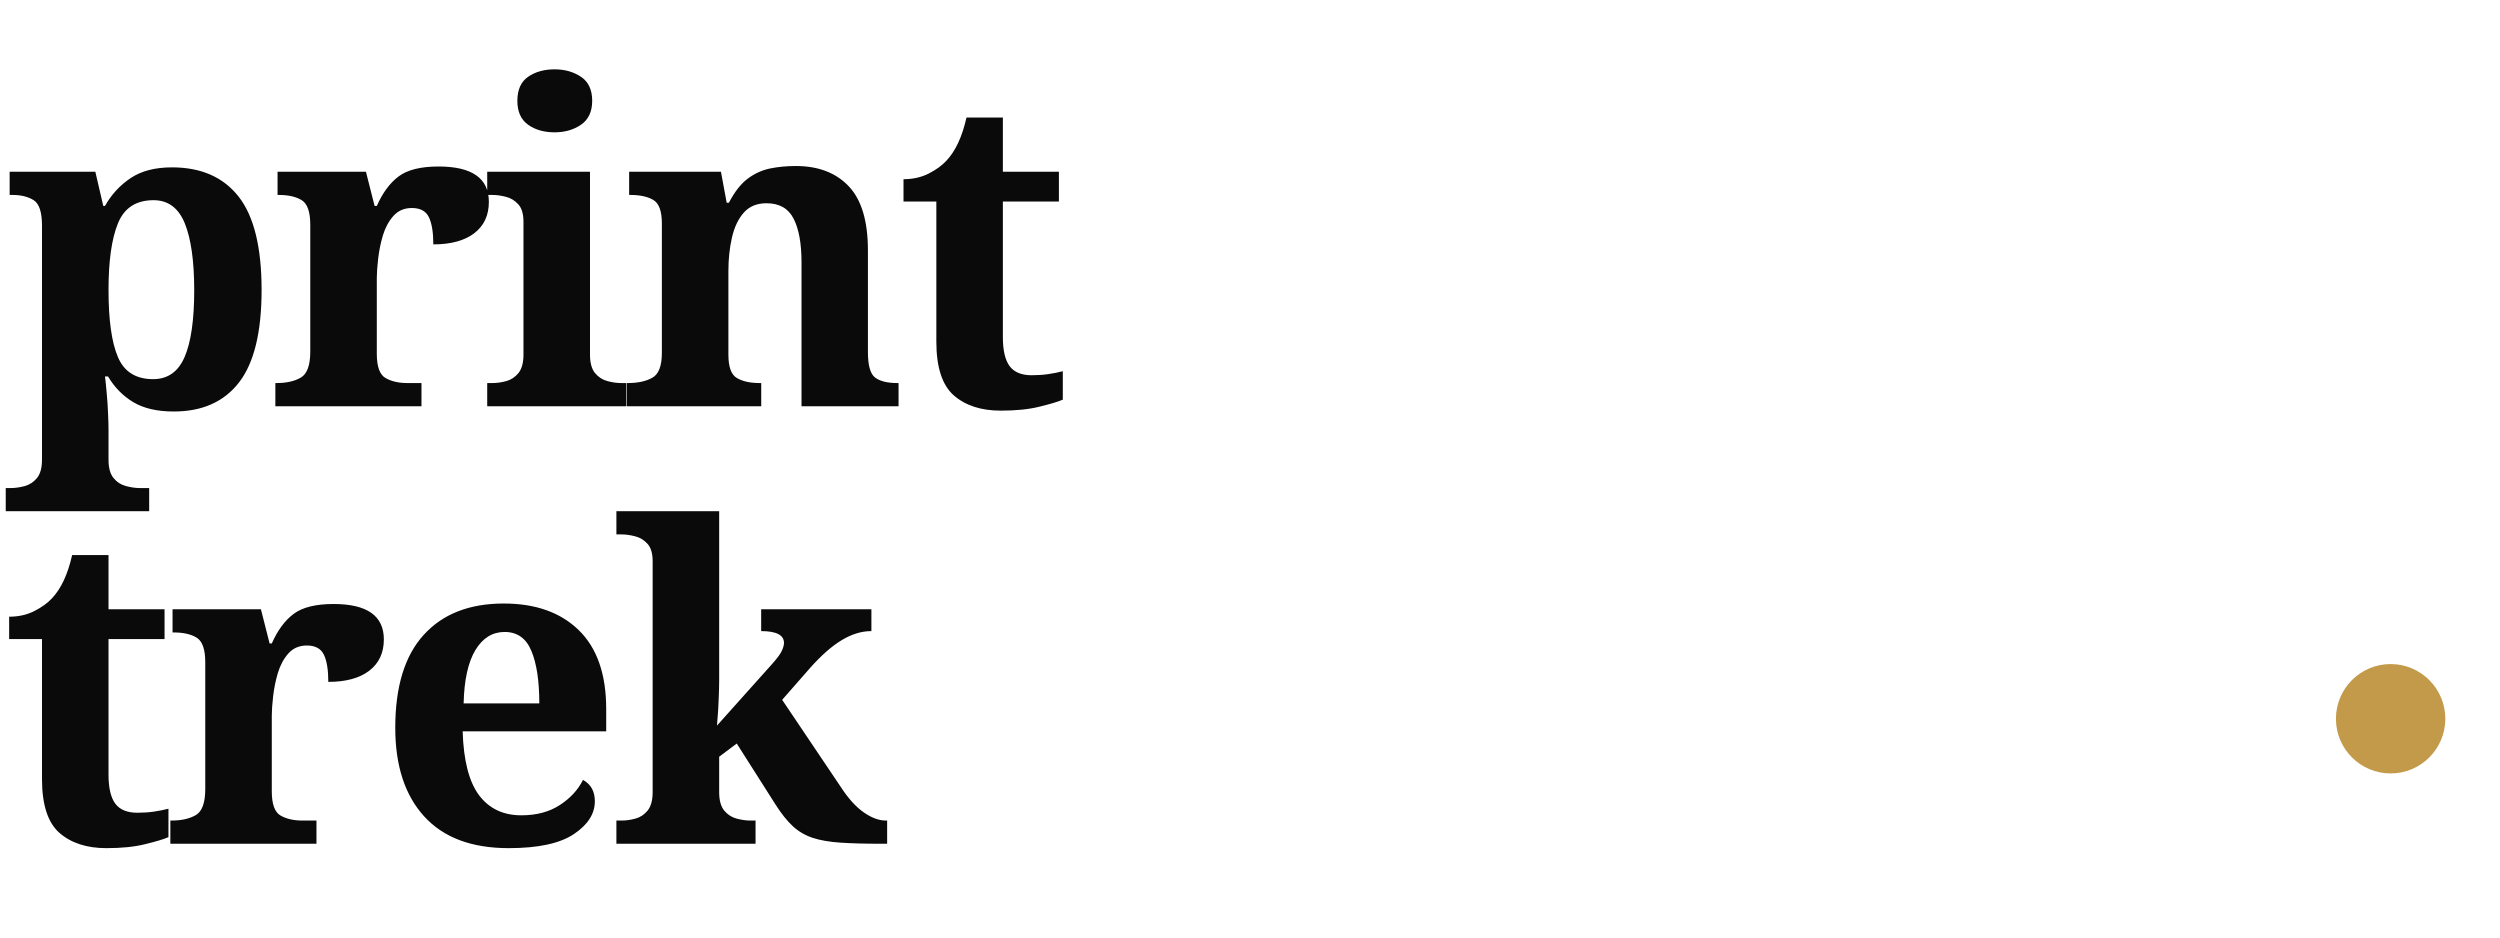
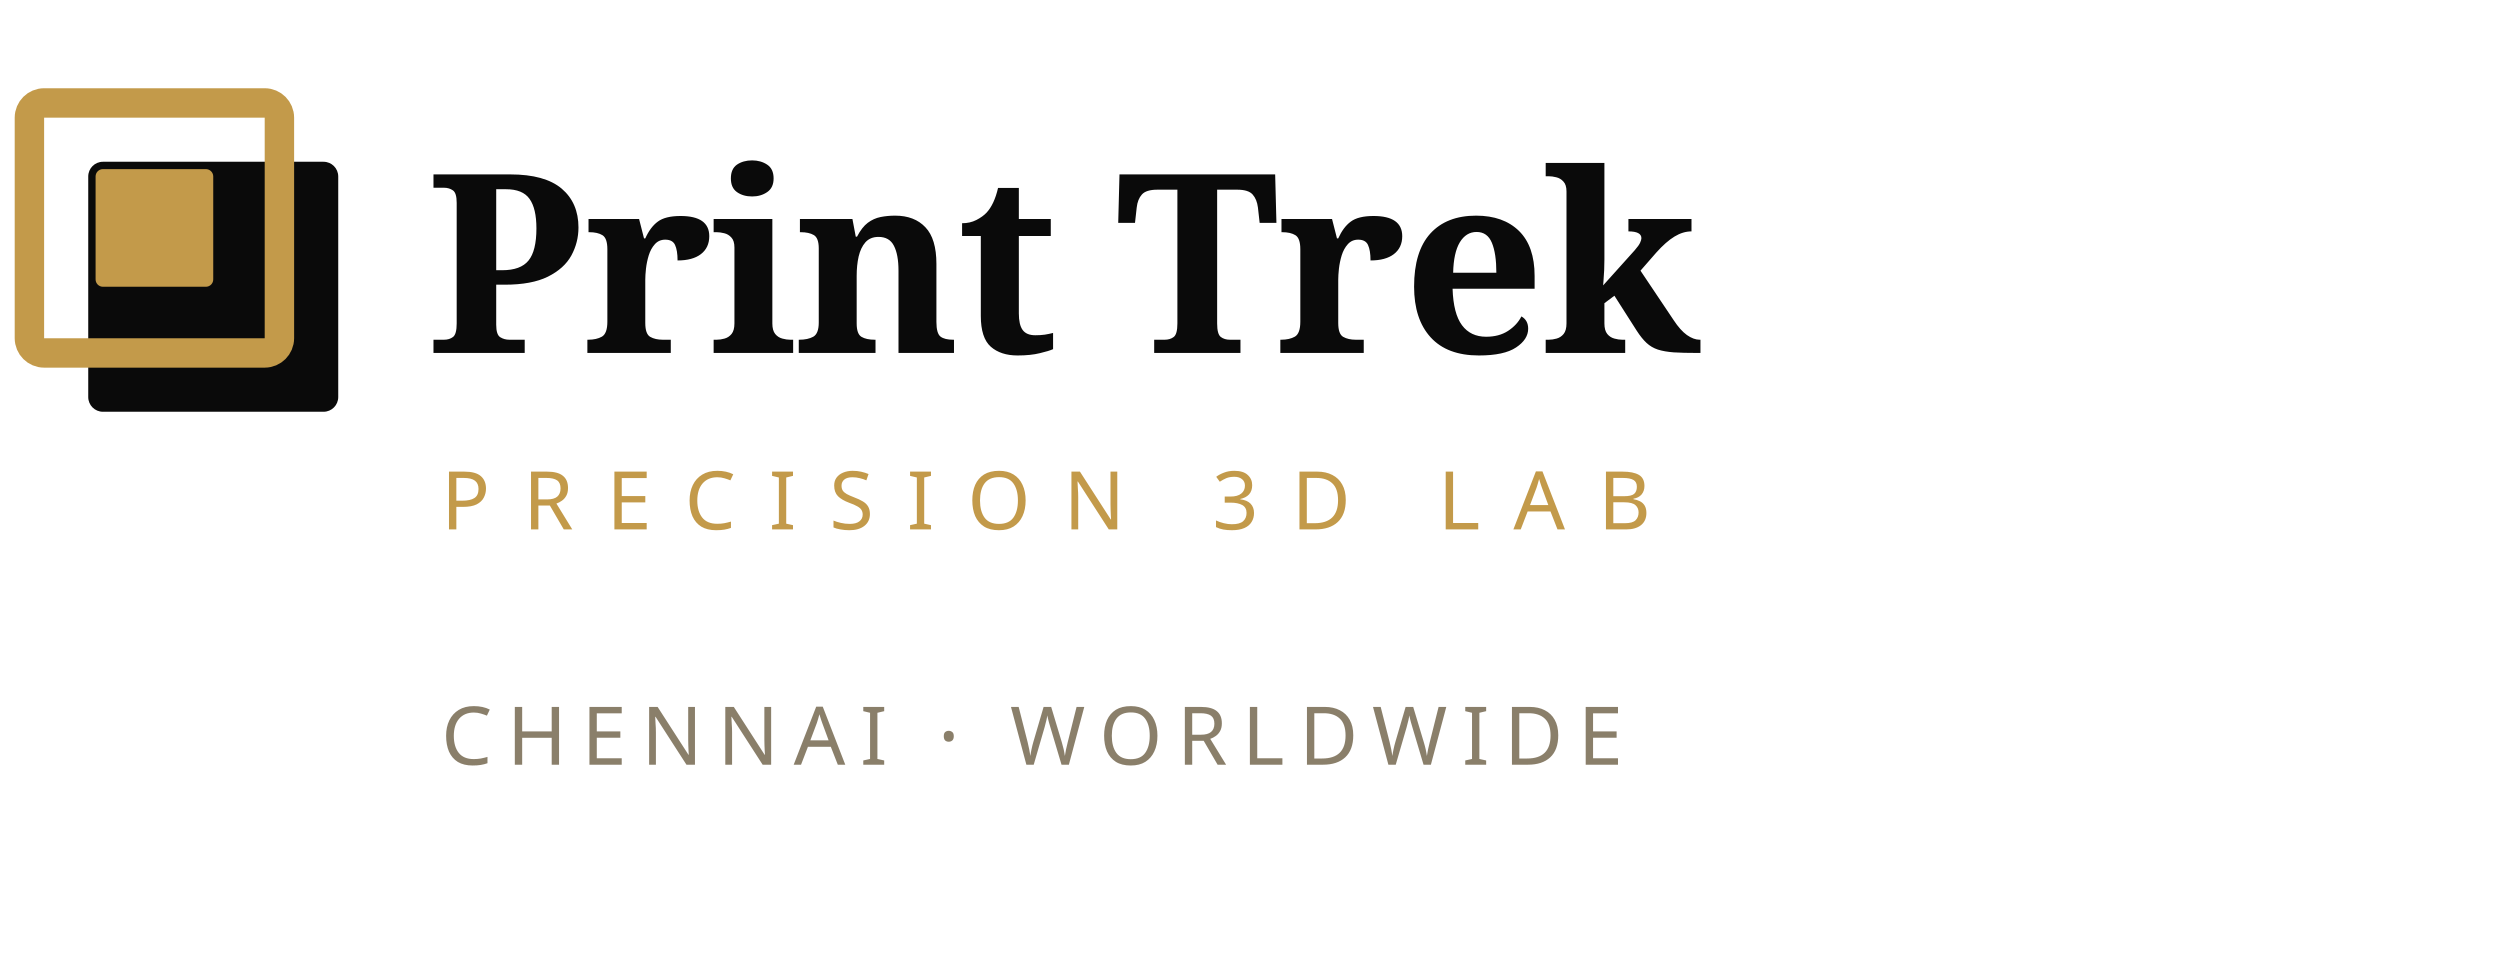
- <svg xmlns="http://www.w3.org/2000/svg" viewBox="0 0 320 120" role="img" aria-label="Print Trek footer logo">
-   <text x="0" y="52" font-family="Georgia, 'Playfair Display', serif" font-weight="900" font-size="56" letter-spacing="-2" fill="#0a0a0a">print</text>
-   <text x="0" y="108" font-family="Georgia, 'Playfair Display', serif" font-weight="900" font-size="56" letter-spacing="-2" fill="#0a0a0a">trek</text>
-   <circle cx="306" cy="92" r="7" fill="#c39a4a" />
+ <svg xmlns="http://www.w3.org/2000/svg" viewBox="0 0 340 132" role="img" aria-label="Print Trek footer logo">
+   <g>
+     <rect x="12" y="22" width="34" height="34" rx="2" fill="#0a0a0a" />
+     <rect x="4" y="14" width="34" height="34" rx="2" fill="none" stroke="#c39a4a" stroke-width="4" />
+     <rect x="13" y="23" width="16" height="16" rx="1" fill="#c39a4a" />
+   </g>
+   <text x="58" y="48" font-family="Georgia, 'Playfair Display', serif" font-weight="700" font-size="34" letter-spacing="-0.5" fill="#0a0a0a">Print Trek</text>
+   <text x="60" y="72" font-family="Verdana, sans-serif" font-weight="400" font-size="11" letter-spacing="4.5" fill="#c39a4a">PRECISION 3D LAB</text>
+   <text x="60" y="104" font-family="Verdana, sans-serif" font-weight="400" font-size="11" letter-spacing="2" fill="#8a7f6a">CHENNAI · WORLDWIDE</text>
</svg>
